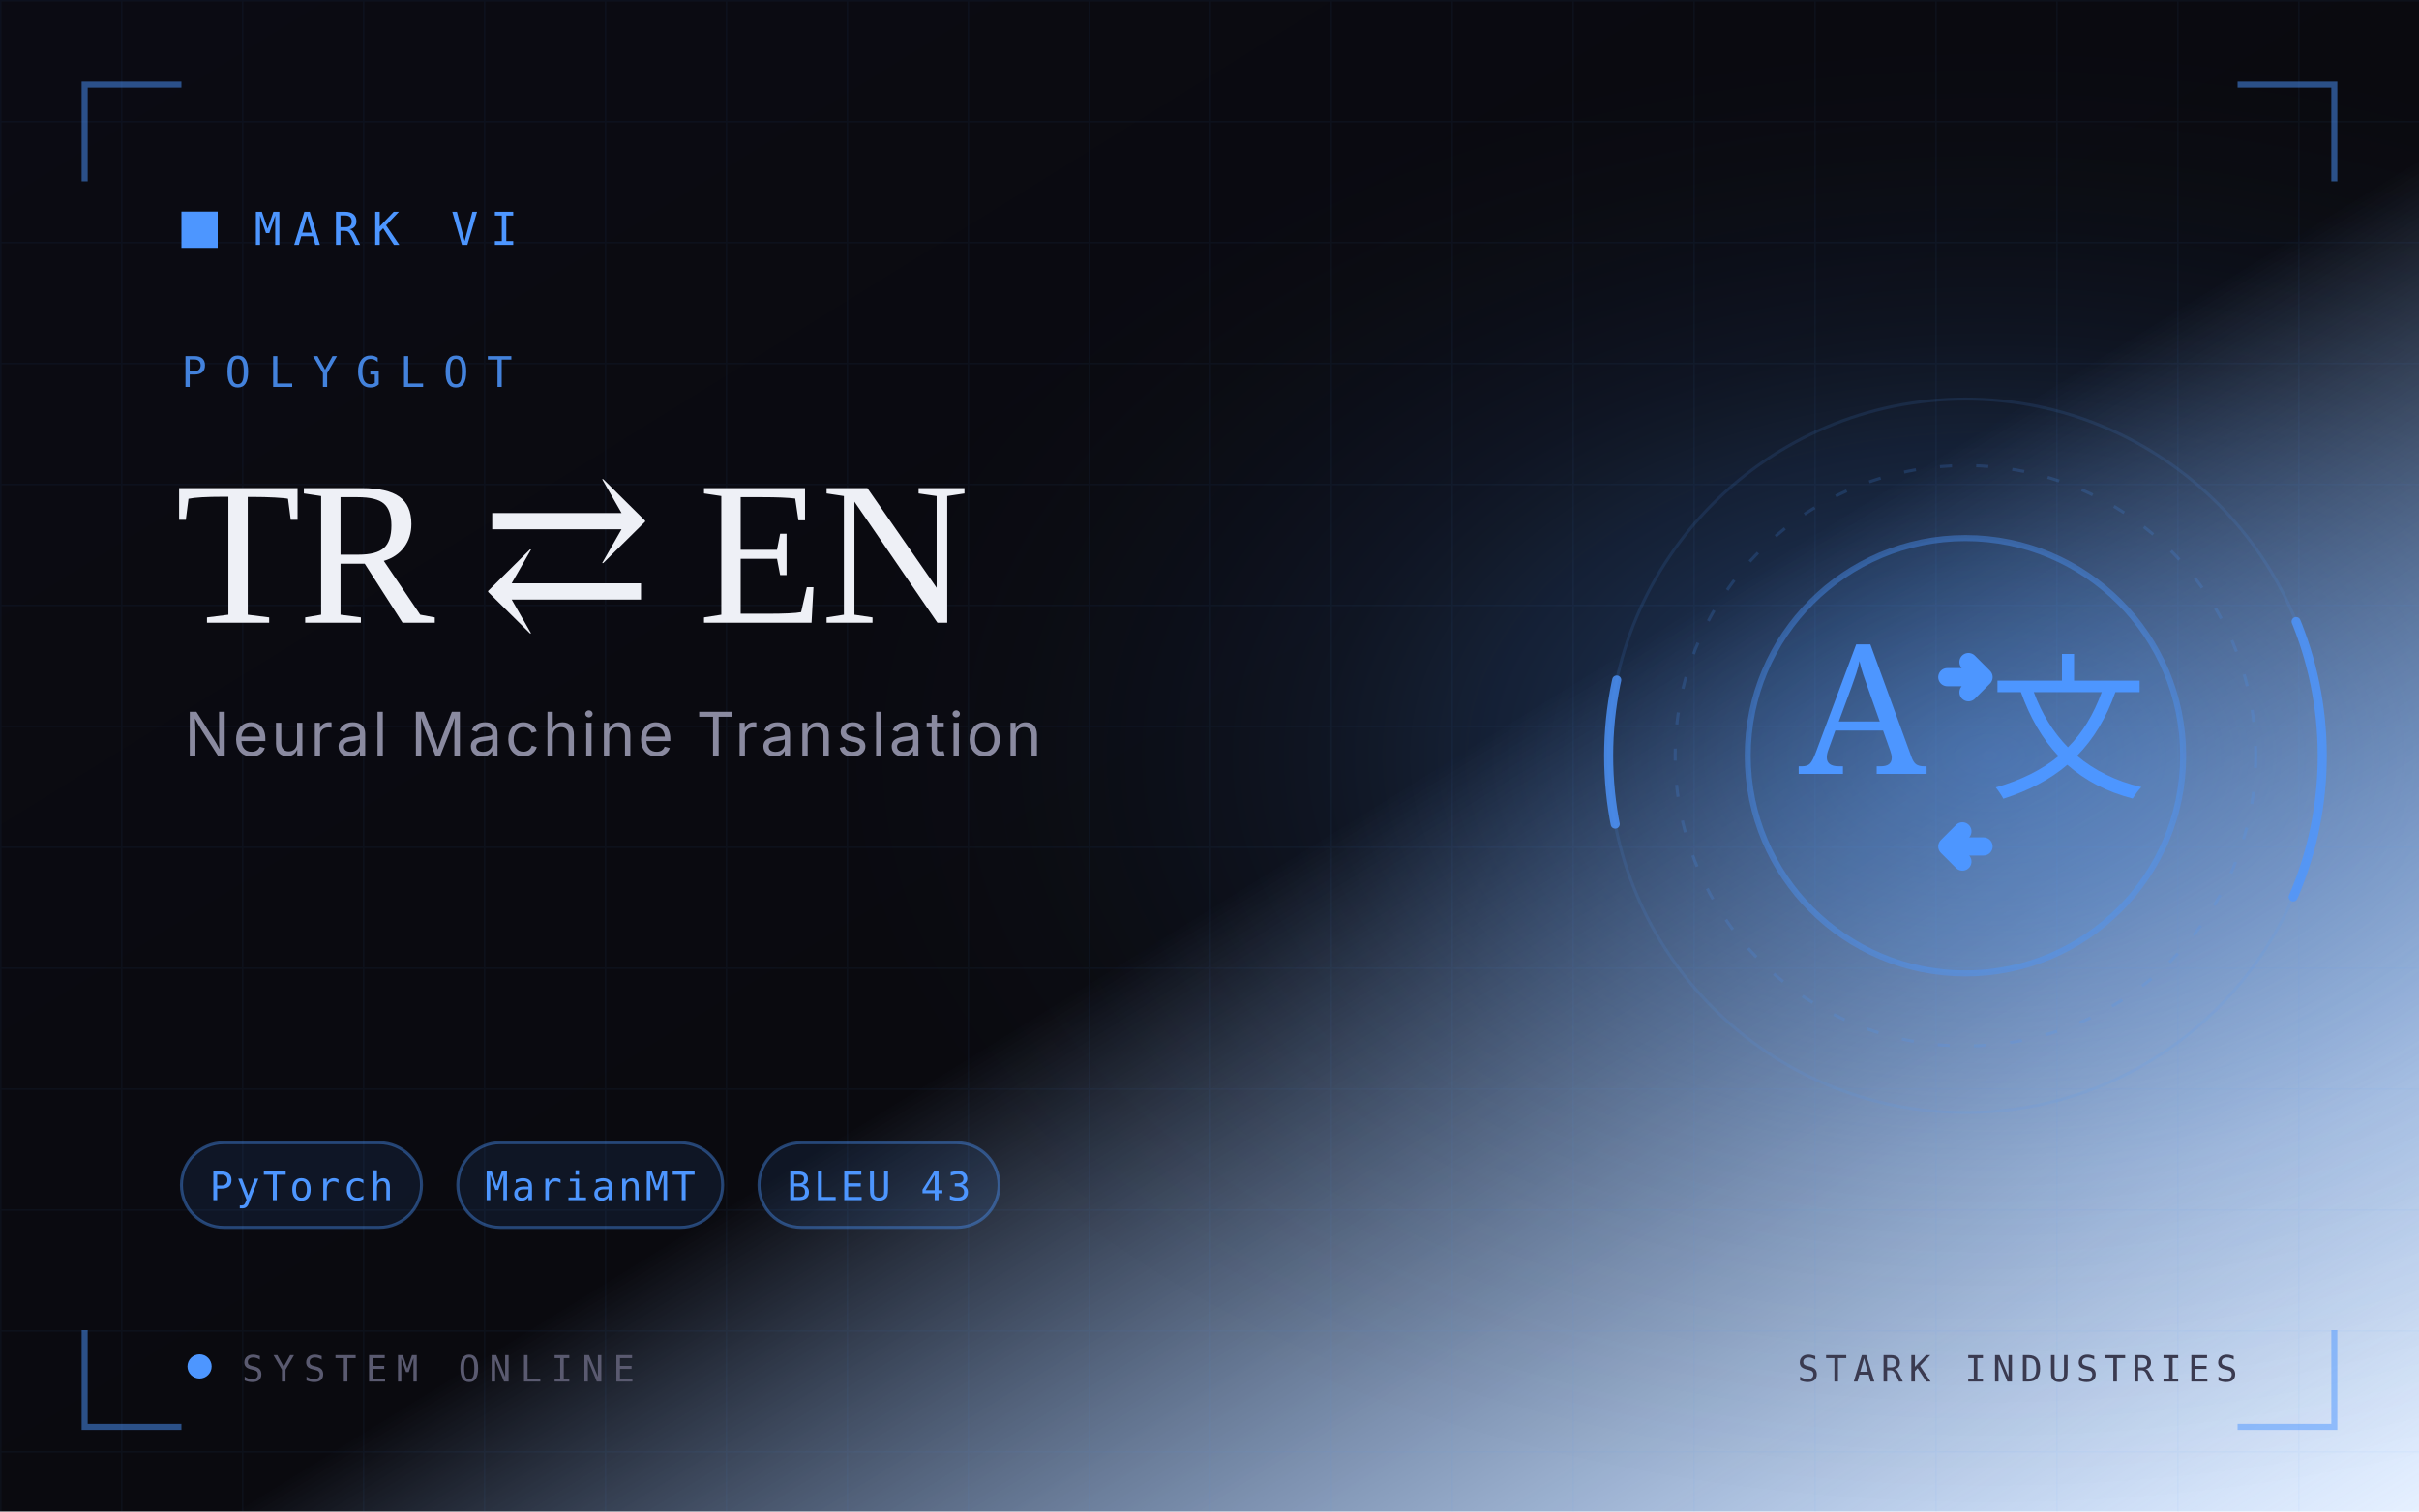
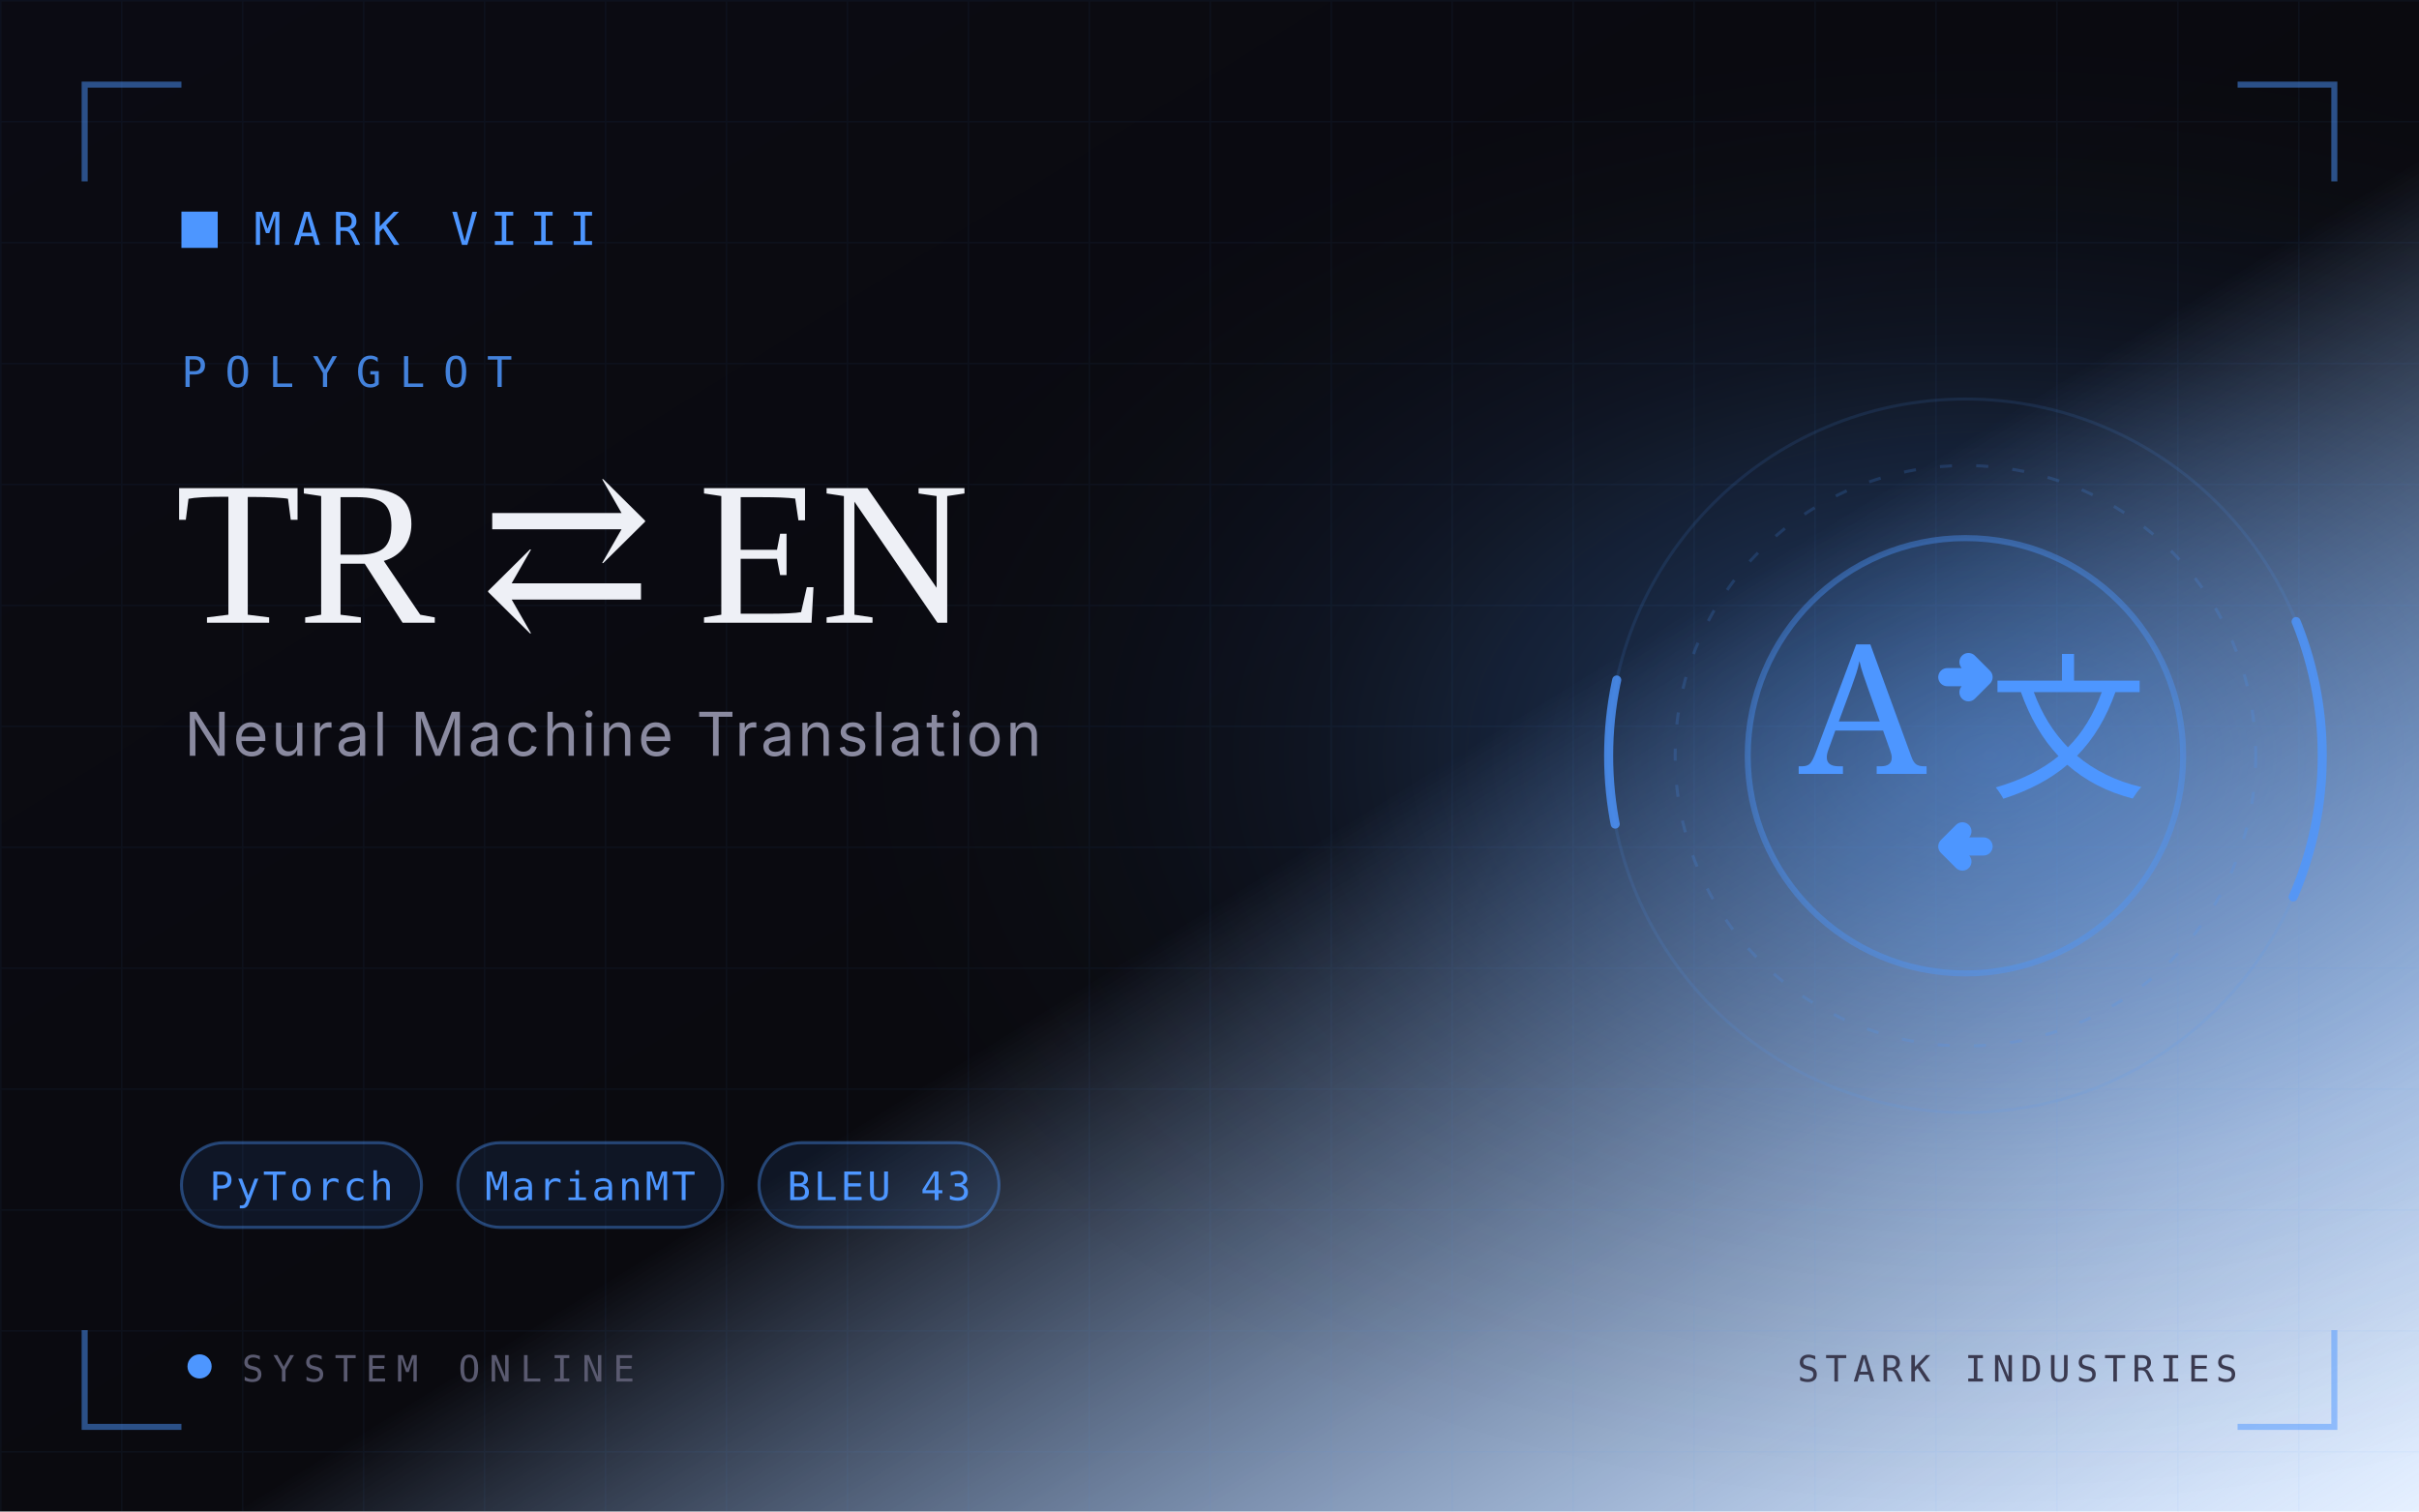
<svg xmlns="http://www.w3.org/2000/svg" viewBox="0 0 800 500" width="800" height="500" role="img" aria-label="TR ⇄ EN">
  <defs>
    <linearGradient id="bg" x1="0" y1="0" x2="1" y2="1">
      <stop offset="0" stop-color="#0b0b13" />
      <stop offset="0.55" stop-color="#0a0a0f" />
      <stop offset="1" stop-color="rgba(77,150,255,0.14)" />
    </linearGradient>
    <radialGradient id="glow" cx="0.82" cy="0.5" r="0.5">
      <stop offset="0" stop-color="rgba(77,150,255,0.4)" />
      <stop offset="0.55" stop-color="rgba(77,150,255,0.08)" />
      <stop offset="1" stop-color="rgba(0,0,0,0)" />
    </radialGradient>
    <pattern id="grid" width="40" height="40" patternUnits="userSpaceOnUse">
      <path d="M40 0 H0 V40" fill="none" stroke="rgba(77,150,255,0.05)" stroke-width="1" />
    </pattern>
  </defs>
  <rect width="800" height="500" fill="url(#bg)" />
  <rect width="800" height="500" fill="url(#grid)" />
  <rect width="800" height="500" fill="url(#glow)" />
  <g stroke="rgba(77,150,255,0.5)" stroke-width="2" fill="none">
    <path d="M28 60 V28 H60" />
    <path d="M740 28 H772 V60" />
    <path d="M28 440 V472 H60" />
    <path d="M772 440 V472 H740" />
  </g>
  <g transform="translate(650 250)">
    <circle r="118" fill="none" stroke="rgba(77,150,255,0.12)" stroke-width="1" />
    <circle r="96" fill="none" stroke="rgba(77,150,255,0.18)" stroke-width="1" stroke-dasharray="4 8" />
    <circle r="72" fill="none" stroke="rgba(77,150,255,0.4)" stroke-width="2" />
    <circle r="72" fill="rgba(77,150,255,0.06)" />
    <circle r="118" fill="none" stroke="#4d96ff" stroke-width="3" stroke-dasharray="48 300" stroke-linecap="round" opacity="0.8" />
  </g>
  <g transform="translate(650 250)">
    <text x="-34" y="6" font-family="Georgia, serif" font-size="60" fill="#4d96ff" text-anchor="middle">A</text>
    <text x="34" y="10" font-family="Georgia, serif" font-size="52" fill="#4d96ff" text-anchor="middle">文</text>
    <path d="M -6 -26 h 12 M 6 -26 l -5 -5 M 6 -26 l -5 5" fill="none" stroke="#4d96ff" stroke-width="6" stroke-linecap="round" stroke-linejoin="round" />
    <path d="M 6 30 h -12 M -6 30 l 5 -5 M -6 30 l 5 5" fill="none" stroke="#4d96ff" stroke-width="6" stroke-linecap="round" stroke-linejoin="round" />
  </g>
  <g>
    <rect x="60" y="70" width="12" height="12" fill="#4d96ff" />
-     <text x="84" y="81" font-family="'JetBrains Mono', monospace" font-size="15" fill="#4d96ff" letter-spacing="4">MARK VI</text>
+     <text x="84" y="81" font-family="'JetBrains Mono', monospace" font-size="15" fill="#4d96ff" letter-spacing="4">MARK VIII</text>
    <text x="60" y="128" font-family="'JetBrains Mono', monospace" font-size="14" fill="rgba(77,150,255,0.85)" letter-spacing="6">POLYGLOT</text>
    <text x="58" y="206" font-family="Georgia, 'Times New Roman', serif" font-size="68" fill="#eef0f6" letter-spacing="-1">TR ⇄ EN</text>
    <text x="61" y="250" font-family="'Inter', system-ui, sans-serif" font-size="20" fill="#8a8aa0" letter-spacing="1">Neural Machine Translation</text>
  </g>
  <g>
    <rect x="60" y="378" width="79.4" height="28" rx="14" fill="rgba(77,150,255,0.09)" stroke="rgba(77,150,255,0.4)" />
    <text x="99.7" y="397" font-family="'JetBrains Mono', monospace" font-size="13" fill="#4d96ff" text-anchor="middle" letter-spacing="1">PyTorch</text>
  </g>
  <g>
    <rect x="151.4" y="378" width="87.6" height="28" rx="14" fill="rgba(77,150,255,0.09)" stroke="rgba(77,150,255,0.4)" />
    <text x="195.2" y="397" font-family="'JetBrains Mono', monospace" font-size="13" fill="#4d96ff" text-anchor="middle" letter-spacing="1">MarianMT</text>
  </g>
  <g>
    <rect x="251" y="378" width="79.4" height="28" rx="14" fill="rgba(77,150,255,0.09)" stroke="rgba(77,150,255,0.4)" />
    <text x="290.7" y="397" font-family="'JetBrains Mono', monospace" font-size="13" fill="#4d96ff" text-anchor="middle" letter-spacing="1">BLEU 43</text>
  </g>
  <g>
    <circle cx="66" cy="452" r="4" fill="#4d96ff" />
    <text x="80" y="457" font-family="'JetBrains Mono', monospace" font-size="12" fill="#5a5a70" letter-spacing="3">SYSTEM ONLINE</text>
  </g>
  <text x="740" y="457" font-family="'JetBrains Mono', monospace" font-size="12" fill="#3a3a50" text-anchor="end" letter-spacing="2">STARK INDUSTRIES</text>
</svg>
